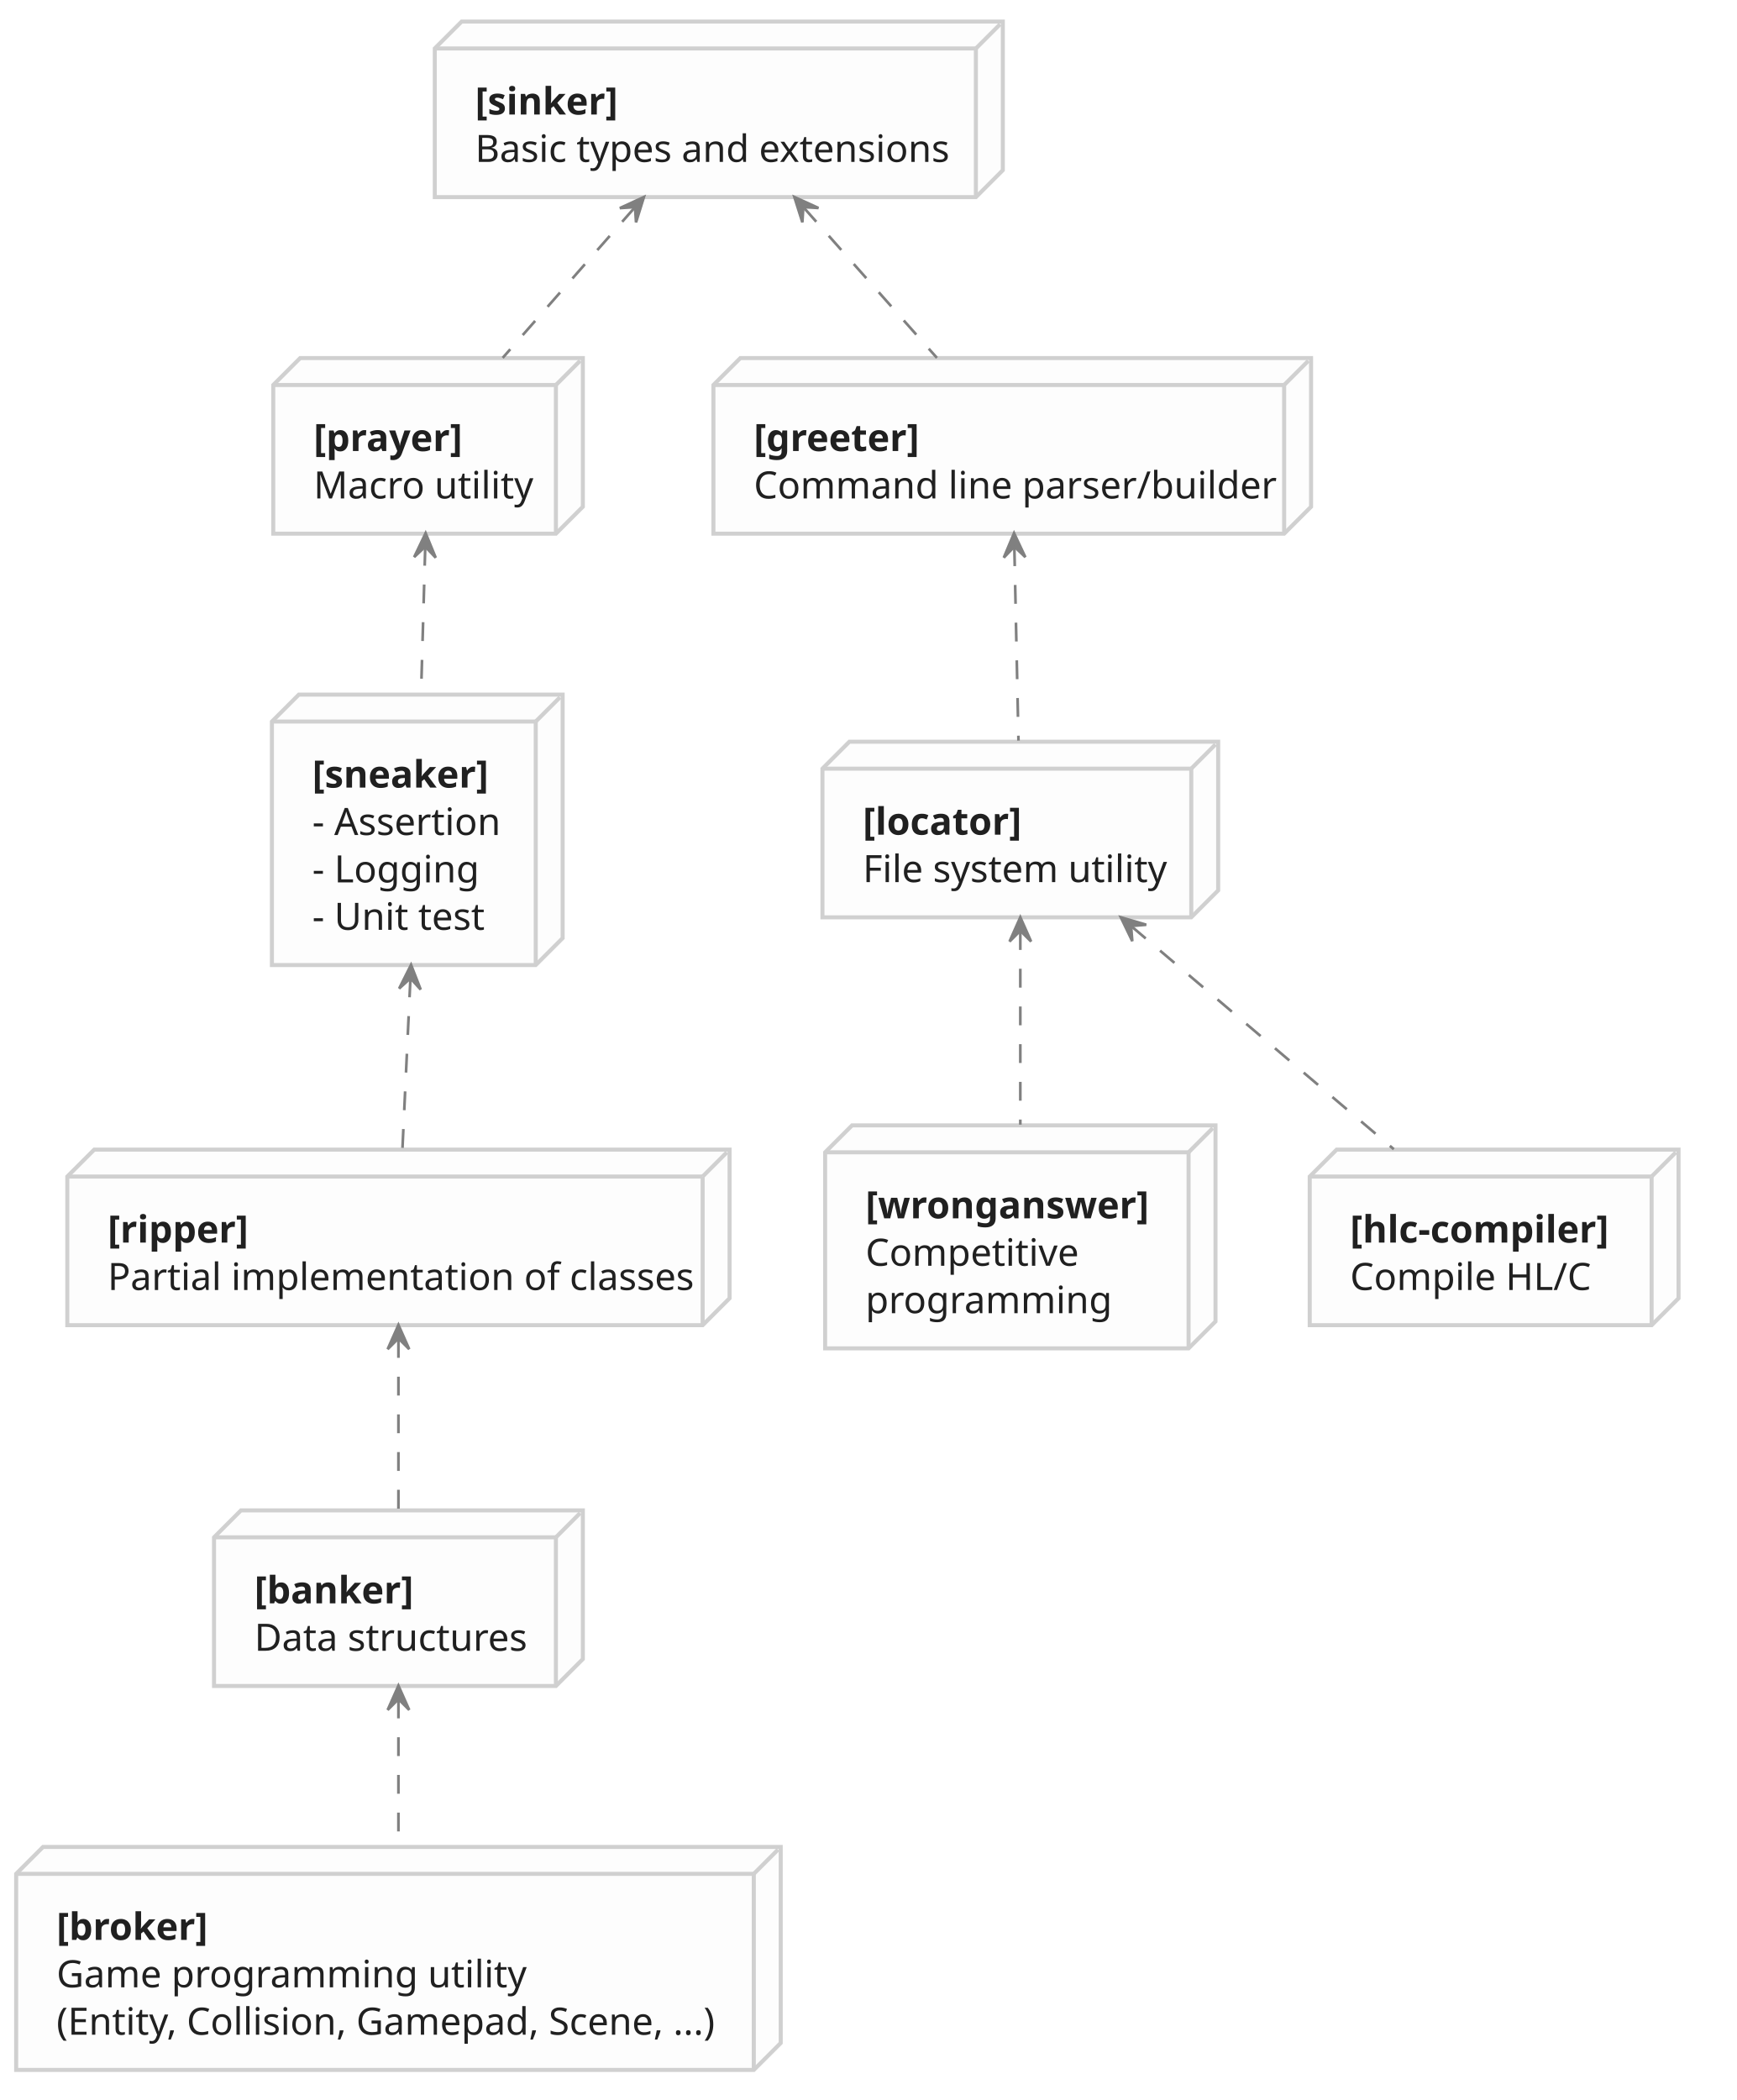
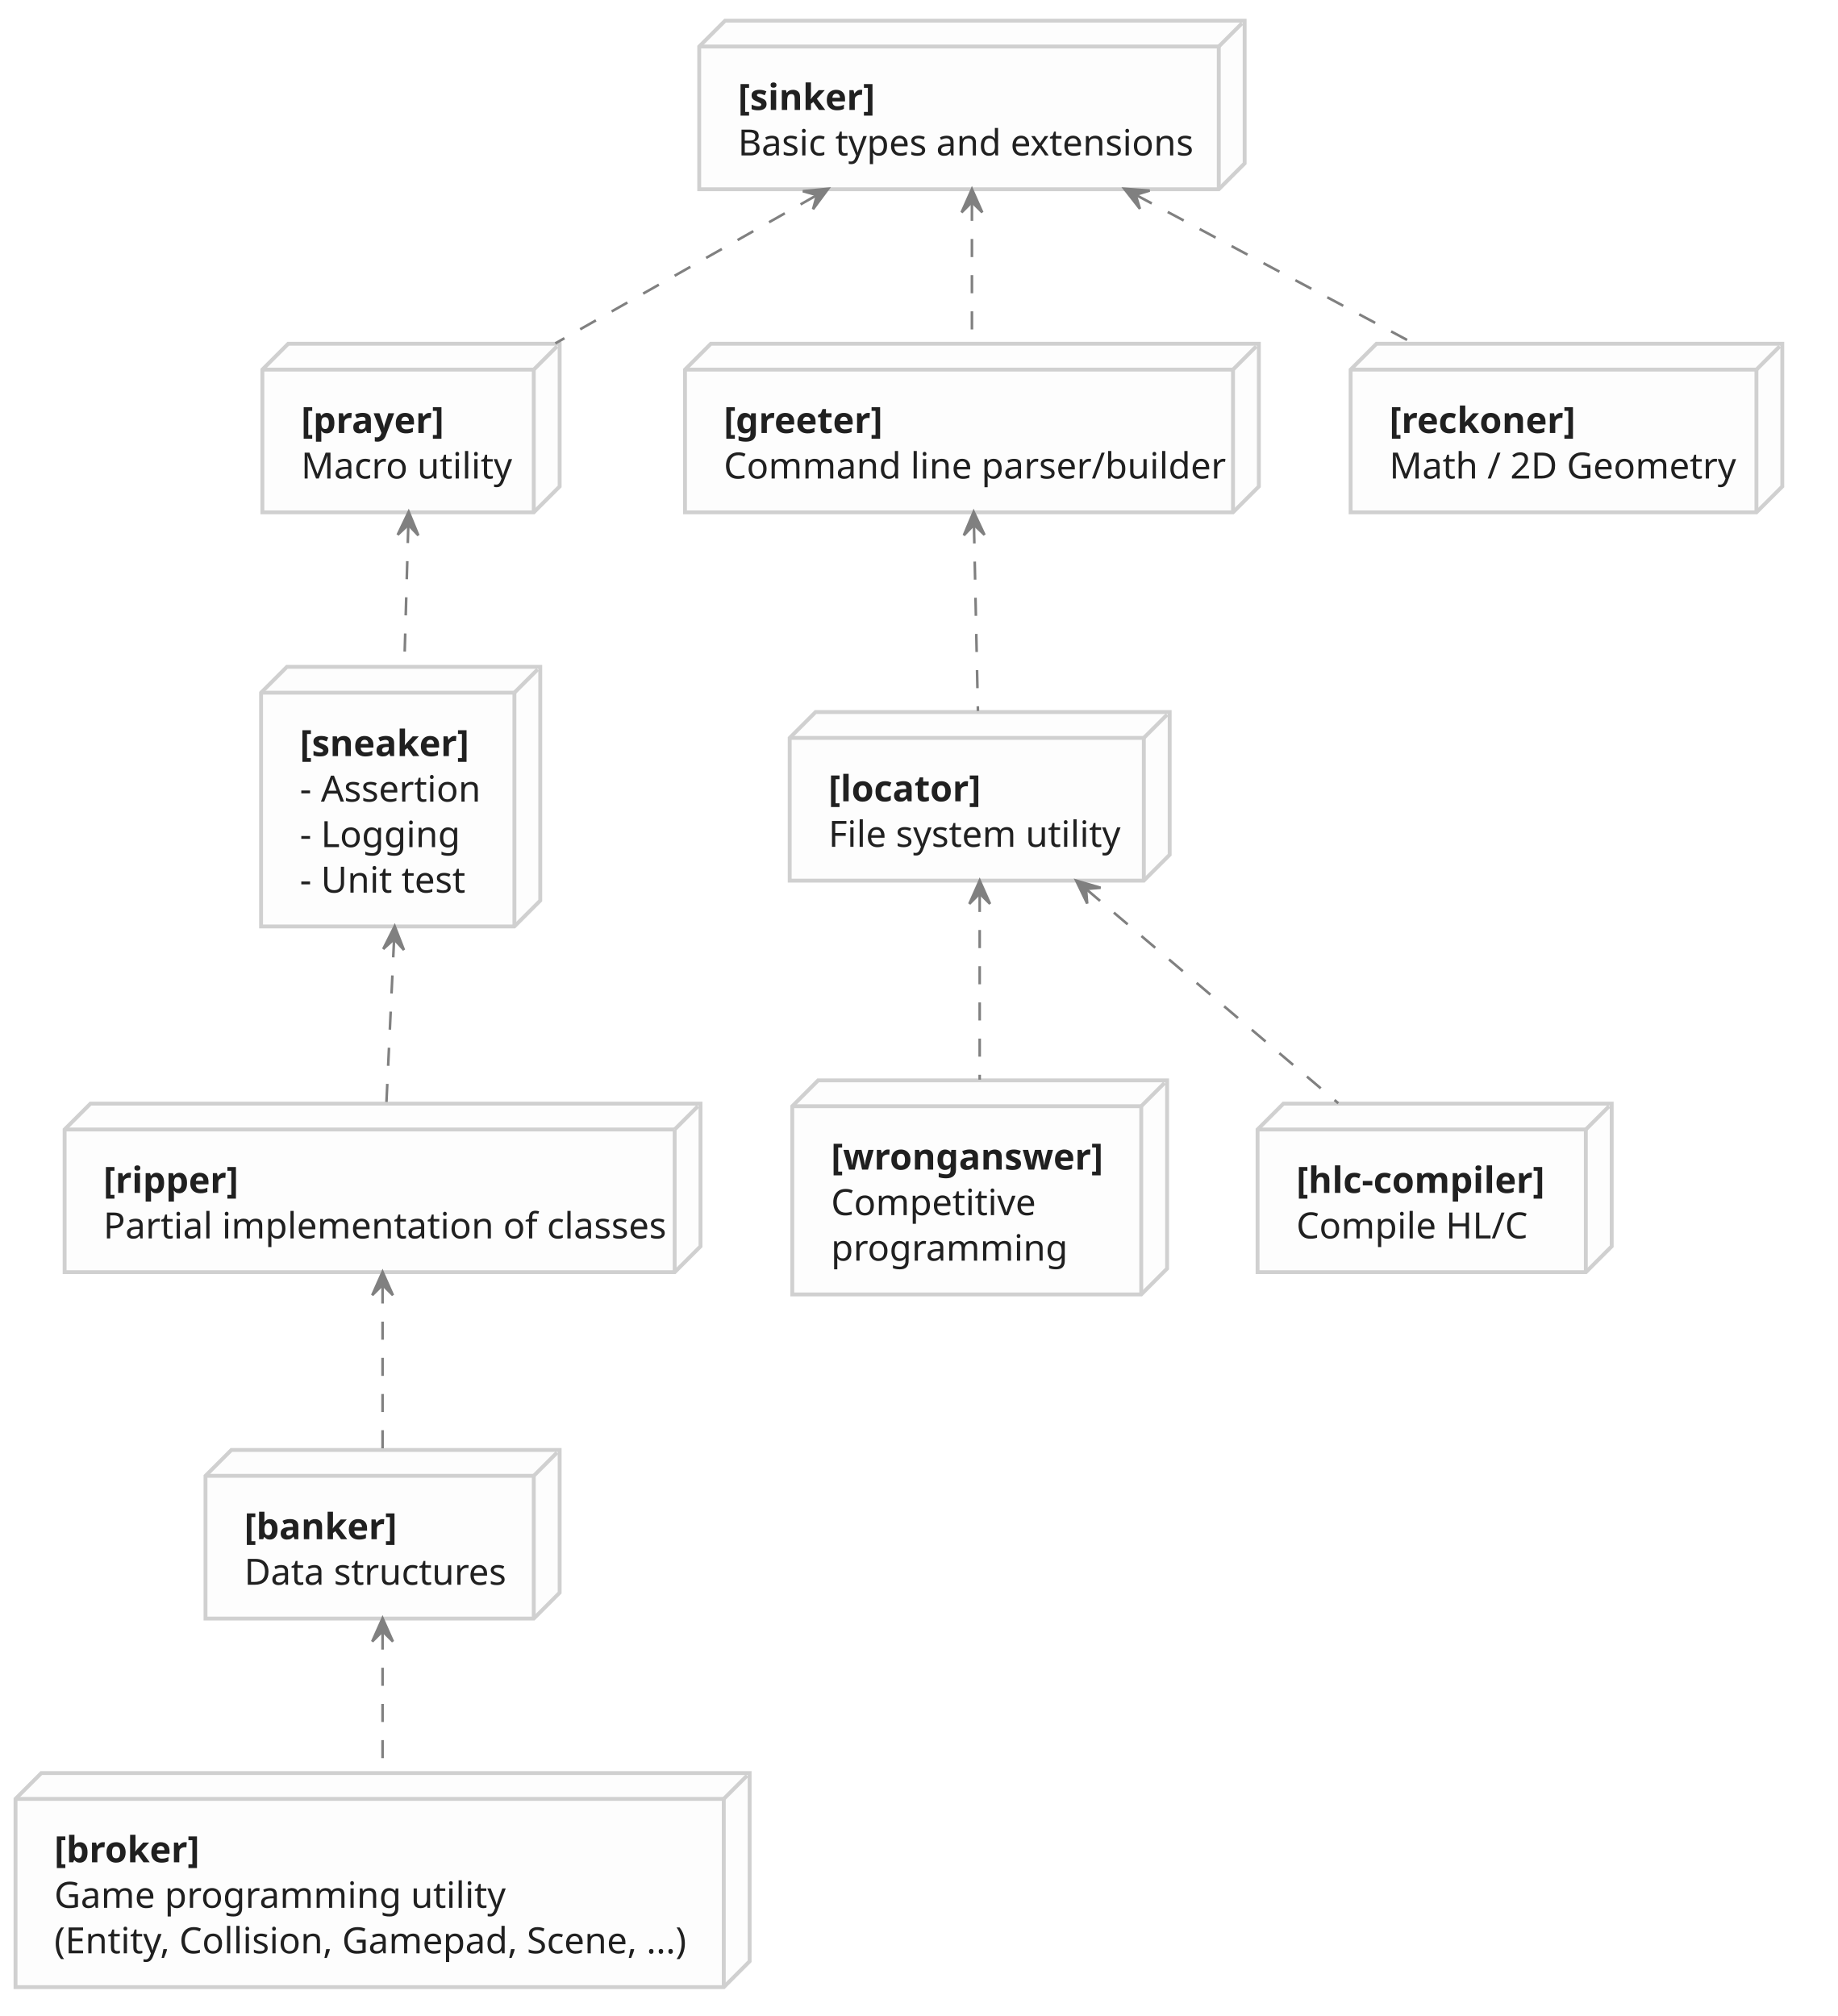
- <svg xmlns="http://www.w3.org/2000/svg" contentScriptType="application/ecmascript" contentStyleType="text/css" height="780px" preserveAspectRatio="none" style="width:645px;height:780px;" version="1.1" viewBox="0 0 645 780" width="645px" zoomAndPan="magnify">
+ <svg xmlns="http://www.w3.org/2000/svg" contentScriptType="application/ecmascript" contentStyleType="text/css" height="780px" preserveAspectRatio="none" style="width:711px;height:780px;" version="1.1" viewBox="0 0 711 780" width="711px" zoomAndPan="magnify">
  <defs />
  <g>
-     <polygon fill="#FDFDFD" points="161.5,18,171.5,8,372.5,8,372.5,63.219,362.5,73.219,161.5,73.219,161.5,18" style="stroke: #D0D0D0; stroke-width: 1.5;" />
-     <line style="stroke: #D0D0D0; stroke-width: 1.5;" x1="362.5" x2="371.5" y1="18" y2="9" />
-     <line style="stroke: #D0D0D0; stroke-width: 1.5;" x1="161.5" x2="362.5" y1="18" y2="18" />
-     <line style="stroke: #D0D0D0; stroke-width: 1.5;" x1="362.5" x2="362.5" y1="18" y2="73.219" />
-     <text fill="#202020" font-family="sans-serif" font-size="14" font-weight="bold" lengthAdjust="spacingAndGlyphs" textLength="54" x="176.5" y="42.533">[sinker]</text>
-     <text fill="#202020" font-family="sans-serif" font-size="14" lengthAdjust="spacingAndGlyphs" textLength="171" x="176.5" y="60.143">Basic types and extensions</text>
+     <polygon fill="#FDFDFD" points="270.5,18,280.5,8,481.5,8,481.5,63.219,471.5,73.219,270.5,73.219,270.5,18" style="stroke: #D0D0D0; stroke-width: 1.5;" />
+     <line style="stroke: #D0D0D0; stroke-width: 1.5;" x1="471.5" x2="480.5" y1="18" y2="9" />
+     <line style="stroke: #D0D0D0; stroke-width: 1.5;" x1="270.5" x2="471.5" y1="18" y2="18" />
+     <line style="stroke: #D0D0D0; stroke-width: 1.5;" x1="471.5" x2="471.5" y1="18" y2="73.219" />
+     <text fill="#202020" font-family="sans-serif" font-size="14" font-weight="bold" lengthAdjust="spacingAndGlyphs" textLength="54" x="285.5" y="42.533">[sinker]</text>
+     <text fill="#202020" font-family="sans-serif" font-size="14" lengthAdjust="spacingAndGlyphs" textLength="171" x="285.5" y="60.143">Basic types and extensions</text>
    <polygon fill="#FDFDFD" points="101.5,143,111.5,133,216.5,133,216.5,188.219,206.5,198.219,101.5,198.219,101.5,143" style="stroke: #D0D0D0; stroke-width: 1.5;" />
    <line style="stroke: #D0D0D0; stroke-width: 1.5;" x1="206.5" x2="215.5" y1="143" y2="134" />
    <line style="stroke: #D0D0D0; stroke-width: 1.5;" x1="101.5" x2="206.5" y1="143" y2="143" />
    <line style="stroke: #D0D0D0; stroke-width: 1.5;" x1="206.5" x2="206.5" y1="143" y2="198.219" />
    <text fill="#202020" font-family="sans-serif" font-size="14" font-weight="bold" lengthAdjust="spacingAndGlyphs" textLength="55" x="116.5" y="167.533">[prayer]</text>
    <text fill="#202020" font-family="sans-serif" font-size="14" lengthAdjust="spacingAndGlyphs" textLength="75" x="116.5" y="185.143">Macro utility</text>
    <polygon fill="#FDFDFD" points="101,268,111,258,209,258,209,348.438,199,358.438,101,358.438,101,268" style="stroke: #D0D0D0; stroke-width: 1.5;" />
    <line style="stroke: #D0D0D0; stroke-width: 1.5;" x1="199" x2="208" y1="268" y2="259" />
    <line style="stroke: #D0D0D0; stroke-width: 1.5;" x1="101" x2="199" y1="268" y2="268" />
    <line style="stroke: #D0D0D0; stroke-width: 1.5;" x1="199" x2="199" y1="268" y2="358.438" />
    <text fill="#202020" font-family="sans-serif" font-size="14" font-weight="bold" lengthAdjust="spacingAndGlyphs" textLength="67" x="116" y="292.533">[sneaker]</text>
    <text fill="#202020" font-family="sans-serif" font-size="14" lengthAdjust="spacingAndGlyphs" textLength="68" x="116" y="310.143">- Assertion</text>
    <text fill="#202020" font-family="sans-serif" font-size="14" lengthAdjust="spacingAndGlyphs" textLength="60" x="116" y="327.752">- Logging</text>
    <text fill="#202020" font-family="sans-serif" font-size="14" lengthAdjust="spacingAndGlyphs" textLength="60" x="116" y="345.361">- Unit test</text>
    <polygon fill="#FDFDFD" points="25,437,35,427,271,427,271,482.219,261,492.219,25,492.219,25,437" style="stroke: #D0D0D0; stroke-width: 1.5;" />
    <line style="stroke: #D0D0D0; stroke-width: 1.5;" x1="261" x2="270" y1="437" y2="428" />
    <line style="stroke: #D0D0D0; stroke-width: 1.5;" x1="25" x2="261" y1="437" y2="437" />
    <line style="stroke: #D0D0D0; stroke-width: 1.5;" x1="261" x2="261" y1="437" y2="492.219" />
    <text fill="#202020" font-family="sans-serif" font-size="14" font-weight="bold" lengthAdjust="spacingAndGlyphs" textLength="53" x="40" y="461.533">[ripper]</text>
    <text fill="#202020" font-family="sans-serif" font-size="14" lengthAdjust="spacingAndGlyphs" textLength="206" x="40" y="479.143">Partial implementation of classes</text>
    <polygon fill="#FDFDFD" points="79.5,571,89.5,561,216.5,561,216.5,616.219,206.5,626.219,79.5,626.219,79.5,571" style="stroke: #D0D0D0; stroke-width: 1.5;" />
    <line style="stroke: #D0D0D0; stroke-width: 1.5;" x1="206.5" x2="215.5" y1="571" y2="562" />
    <line style="stroke: #D0D0D0; stroke-width: 1.5;" x1="79.5" x2="206.5" y1="571" y2="571" />
    <line style="stroke: #D0D0D0; stroke-width: 1.5;" x1="206.5" x2="206.5" y1="571" y2="626.219" />
    <text fill="#202020" font-family="sans-serif" font-size="14" font-weight="bold" lengthAdjust="spacingAndGlyphs" textLength="59" x="94.5" y="595.533">[banker]</text>
    <text fill="#202020" font-family="sans-serif" font-size="14" lengthAdjust="spacingAndGlyphs" textLength="97" x="94.5" y="613.143">Data structures</text>
    <polygon fill="#FDFDFD" points="6,696,16,686,290,686,290,758.828,280,768.828,6,768.828,6,696" style="stroke: #D0D0D0; stroke-width: 1.5;" />
    <line style="stroke: #D0D0D0; stroke-width: 1.5;" x1="280" x2="289" y1="696" y2="687" />
    <line style="stroke: #D0D0D0; stroke-width: 1.5;" x1="6" x2="280" y1="696" y2="696" />
    <line style="stroke: #D0D0D0; stroke-width: 1.5;" x1="280" x2="280" y1="696" y2="768.828" />
    <text fill="#202020" font-family="sans-serif" font-size="14" font-weight="bold" lengthAdjust="spacingAndGlyphs" textLength="57" x="21" y="720.533">[broker]</text>
    <text fill="#202020" font-family="sans-serif" font-size="14" lengthAdjust="spacingAndGlyphs" textLength="161" x="21" y="738.143">Game programming utility</text>
    <text fill="#202020" font-family="sans-serif" font-size="14" lengthAdjust="spacingAndGlyphs" textLength="244" x="21" y="755.752">(Entity, Collision, Gamepad, Scene, ...)</text>
    <polygon fill="#FDFDFD" points="265,143,275,133,487,133,487,188.219,477,198.219,265,198.219,265,143" style="stroke: #D0D0D0; stroke-width: 1.5;" />
    <line style="stroke: #D0D0D0; stroke-width: 1.5;" x1="477" x2="486" y1="143" y2="134" />
    <line style="stroke: #D0D0D0; stroke-width: 1.5;" x1="265" x2="477" y1="143" y2="143" />
    <line style="stroke: #D0D0D0; stroke-width: 1.5;" x1="477" x2="477" y1="143" y2="198.219" />
    <text fill="#202020" font-family="sans-serif" font-size="14" font-weight="bold" lengthAdjust="spacingAndGlyphs" textLength="63" x="280" y="167.533">[greeter]</text>
    <text fill="#202020" font-family="sans-serif" font-size="14" lengthAdjust="spacingAndGlyphs" textLength="182" x="280" y="185.143">Command line parser/builder</text>
    <polygon fill="#FDFDFD" points="305.5,285.5,315.5,275.5,452.5,275.5,452.5,330.719,442.5,340.719,305.5,340.719,305.5,285.5" style="stroke: #D0D0D0; stroke-width: 1.5;" />
    <line style="stroke: #D0D0D0; stroke-width: 1.5;" x1="442.5" x2="451.5" y1="285.5" y2="276.5" />
    <line style="stroke: #D0D0D0; stroke-width: 1.5;" x1="305.5" x2="442.5" y1="285.5" y2="285.5" />
    <line style="stroke: #D0D0D0; stroke-width: 1.5;" x1="442.5" x2="442.5" y1="285.5" y2="340.719" />
    <text fill="#202020" font-family="sans-serif" font-size="14" font-weight="bold" lengthAdjust="spacingAndGlyphs" textLength="59" x="320.5" y="310.033">[locator]</text>
    <text fill="#202020" font-family="sans-serif" font-size="14" lengthAdjust="spacingAndGlyphs" textLength="107" x="320.5" y="327.643">File system utility</text>
    <polygon fill="#FDFDFD" points="306.5,428,316.5,418,451.5,418,451.5,490.828,441.5,500.828,306.5,500.828,306.5,428" style="stroke: #D0D0D0; stroke-width: 1.5;" />
    <line style="stroke: #D0D0D0; stroke-width: 1.5;" x1="441.5" x2="450.5" y1="428" y2="419" />
    <line style="stroke: #D0D0D0; stroke-width: 1.5;" x1="306.5" x2="441.5" y1="428" y2="428" />
    <line style="stroke: #D0D0D0; stroke-width: 1.5;" x1="441.5" x2="441.5" y1="428" y2="500.828" />
    <text fill="#202020" font-family="sans-serif" font-size="14" font-weight="bold" lengthAdjust="spacingAndGlyphs" textLength="105" x="321.5" y="452.533">[wronganswer]</text>
    <text fill="#202020" font-family="sans-serif" font-size="14" lengthAdjust="spacingAndGlyphs" textLength="74" x="321.5" y="470.143">Competitive</text>
    <text fill="#202020" font-family="sans-serif" font-size="14" lengthAdjust="spacingAndGlyphs" textLength="83" x="321.5" y="487.752">programming</text>
    <polygon fill="#FDFDFD" points="486.5,437,496.5,427,623.5,427,623.5,482.219,613.5,492.219,486.5,492.219,486.5,437" style="stroke: #D0D0D0; stroke-width: 1.5;" />
    <line style="stroke: #D0D0D0; stroke-width: 1.5;" x1="613.5" x2="622.5" y1="437" y2="428" />
    <line style="stroke: #D0D0D0; stroke-width: 1.5;" x1="486.5" x2="613.5" y1="437" y2="437" />
    <line style="stroke: #D0D0D0; stroke-width: 1.5;" x1="613.5" x2="613.5" y1="437" y2="492.219" />
    <text fill="#202020" font-family="sans-serif" font-size="14" font-weight="bold" lengthAdjust="spacingAndGlyphs" textLength="97" x="501.5" y="461.533">[hlc-compiler]</text>
    <text fill="#202020" font-family="sans-serif" font-size="14" lengthAdjust="spacingAndGlyphs" textLength="86" x="501.5" y="479.143">Compile HL/C</text>
-     <path d="M235.728,77.115 C220.237,94.758 201.695,115.876 186.718,132.932 " fill="none" id="sinker&lt;-prayer" style="stroke: #808080; stroke-width: 1.0; stroke-dasharray: 7.0,7.0;" />
-     <polygon fill="#808080" points="239.187,73.176,230.243,77.3,235.888,76.933,236.255,82.578,239.187,73.176" style="stroke: #808080; stroke-width: 1.0;" />
+     <polygon fill="#FDFDFD" points="522.5,143,532.5,133,689.5,133,689.5,188.219,679.5,198.219,522.5,198.219,522.5,143" style="stroke: #D0D0D0; stroke-width: 1.5;" />
+     <line style="stroke: #D0D0D0; stroke-width: 1.5;" x1="679.5" x2="688.5" y1="143" y2="134" />
+     <line style="stroke: #D0D0D0; stroke-width: 1.5;" x1="522.5" x2="679.5" y1="143" y2="143" />
+     <line style="stroke: #D0D0D0; stroke-width: 1.5;" x1="679.5" x2="679.5" y1="143" y2="198.219" />
+     <text fill="#202020" font-family="sans-serif" font-size="14" font-weight="bold" lengthAdjust="spacingAndGlyphs" textLength="74" x="537.5" y="167.533">[reckoner]</text>
+     <text fill="#202020" font-family="sans-serif" font-size="14" lengthAdjust="spacingAndGlyphs" textLength="127" x="537.5" y="185.143">Math / 2D Geometry</text>
+     <path d="M315.79,75.628 C284.201,93.534 245.751,115.328 214.833,132.853 " fill="none" id="sinker&lt;-prayer" style="stroke: #808080; stroke-width: 1.0; stroke-dasharray: 7.0,7.0;" />
+     <polygon fill="#808080" points="320.399,73.016,310.597,73.974,316.049,75.482,314.542,80.934,320.399,73.016" style="stroke: #808080; stroke-width: 1.0;" />
    <path d="M157.958,203.11 C157.481,219.842 156.91,239.905 156.397,257.92 " fill="none" id="prayer&lt;-sneaker" style="stroke: #808080; stroke-width: 1.0; stroke-dasharray: 7.0,7.0;" />
    <polygon fill="#808080" points="158.102,198.031,153.846,206.913,157.959,203.029,161.843,207.142,158.102,198.031" style="stroke: #808080; stroke-width: 1.0;" />
    <path d="M152.452,363.419 C151.459,384.634 150.355,408.213 149.494,426.583 " fill="none" id="sneaker&lt;-ripper" style="stroke: #808080; stroke-width: 1.0; stroke-dasharray: 7.0,7.0;" />
    <polygon fill="#808080" points="152.689,358.366,148.272,367.169,152.455,363.361,156.263,367.544,152.689,358.366" style="stroke: #808080; stroke-width: 1.0;" />
    <path d="M148,497.343 C148,517.256 148,541.602 148,560.683 " fill="none" id="ripper&lt;-banker" style="stroke: #808080; stroke-width: 1.0; stroke-dasharray: 7.0,7.0;" />
    <polygon fill="#808080" points="148,492.117,144,501.117,148,497.117,152,501.117,148,492.117" style="stroke: #808080; stroke-width: 1.0;" />
    <path d="M148,631.253 C148,648.155 148,668.264 148,685.64 " fill="none" id="banker&lt;-broker" style="stroke: #808080; stroke-width: 1.0; stroke-dasharray: 7.0,7.0;" />
    <polygon fill="#808080" points="148,626.117,144,635.117,148,631.117,152,635.117,148,626.117" style="stroke: #808080; stroke-width: 1.0;" />
-     <path d="M298.562,77.115 C314.196,94.758 332.91,115.876 348.025,132.932 " fill="none" id="sinker&lt;-greeter" style="stroke: #808080; stroke-width: 1.0; stroke-dasharray: 7.0,7.0;" />
-     <polygon fill="#808080" points="295.07,73.176,298.046,82.565,298.386,76.918,304.033,77.259,295.07,73.176" style="stroke: #808080; stroke-width: 1.0;" />
+     <path d="M376,78.456 C376,95.82 376,116.306 376,132.932 " fill="none" id="sinker&lt;-greeter" style="stroke: #808080; stroke-width: 1.0; stroke-dasharray: 7.0,7.0;" />
+     <polygon fill="#808080" points="376,73.176,372,82.176,376,78.176,380,82.176,376,73.176" style="stroke: #808080; stroke-width: 1.0;" />
    <path d="M376.785,203.273 C377.261,225.568 377.863,253.735 378.319,275.088 " fill="none" id="greeter&lt;-locator" style="stroke: #808080; stroke-width: 1.0; stroke-dasharray: 7.0,7.0;" />
    <polygon fill="#808080" points="376.673,198.031,372.867,207.115,376.78,203.03,380.865,206.943,376.673,198.031" style="stroke: #808080; stroke-width: 1.0;" />
    <path d="M379,345.829 C379,367.629 379,395.281 379,417.735 " fill="none" id="locator&lt;-wronganswer" style="stroke: #808080; stroke-width: 1.0; stroke-dasharray: 7.0,7.0;" />
    <polygon fill="#808080" points="379,340.705,375,349.705,379,345.705,383,349.705,379,340.705" style="stroke: #808080; stroke-width: 1.0;" />
    <path d="M420.239,344.03 C449.753,369.1 489.158,402.572 517.729,426.841 " fill="none" id="locator&lt;-hlc_compiler" style="stroke: #808080; stroke-width: 1.0; stroke-dasharray: 7.0,7.0;" />
    <polygon fill="#808080" points="416.325,340.705,420.595,349.58,420.136,343.942,425.774,343.482,416.325,340.705" style="stroke: #808080; stroke-width: 1.0;" />
+     <path d="M439.406,75.408 C472.965,93.355 513.918,115.256 546.822,132.853 " fill="none" id="sinker&lt;-reckoner" style="stroke: #808080; stroke-width: 1.0; stroke-dasharray: 7.0,7.0;" />
+     <polygon fill="#808080" points="434.932,73.016,440.983,80.787,439.341,75.374,444.755,73.732,434.932,73.016" style="stroke: #808080; stroke-width: 1.0;" />
  </g>
</svg>
